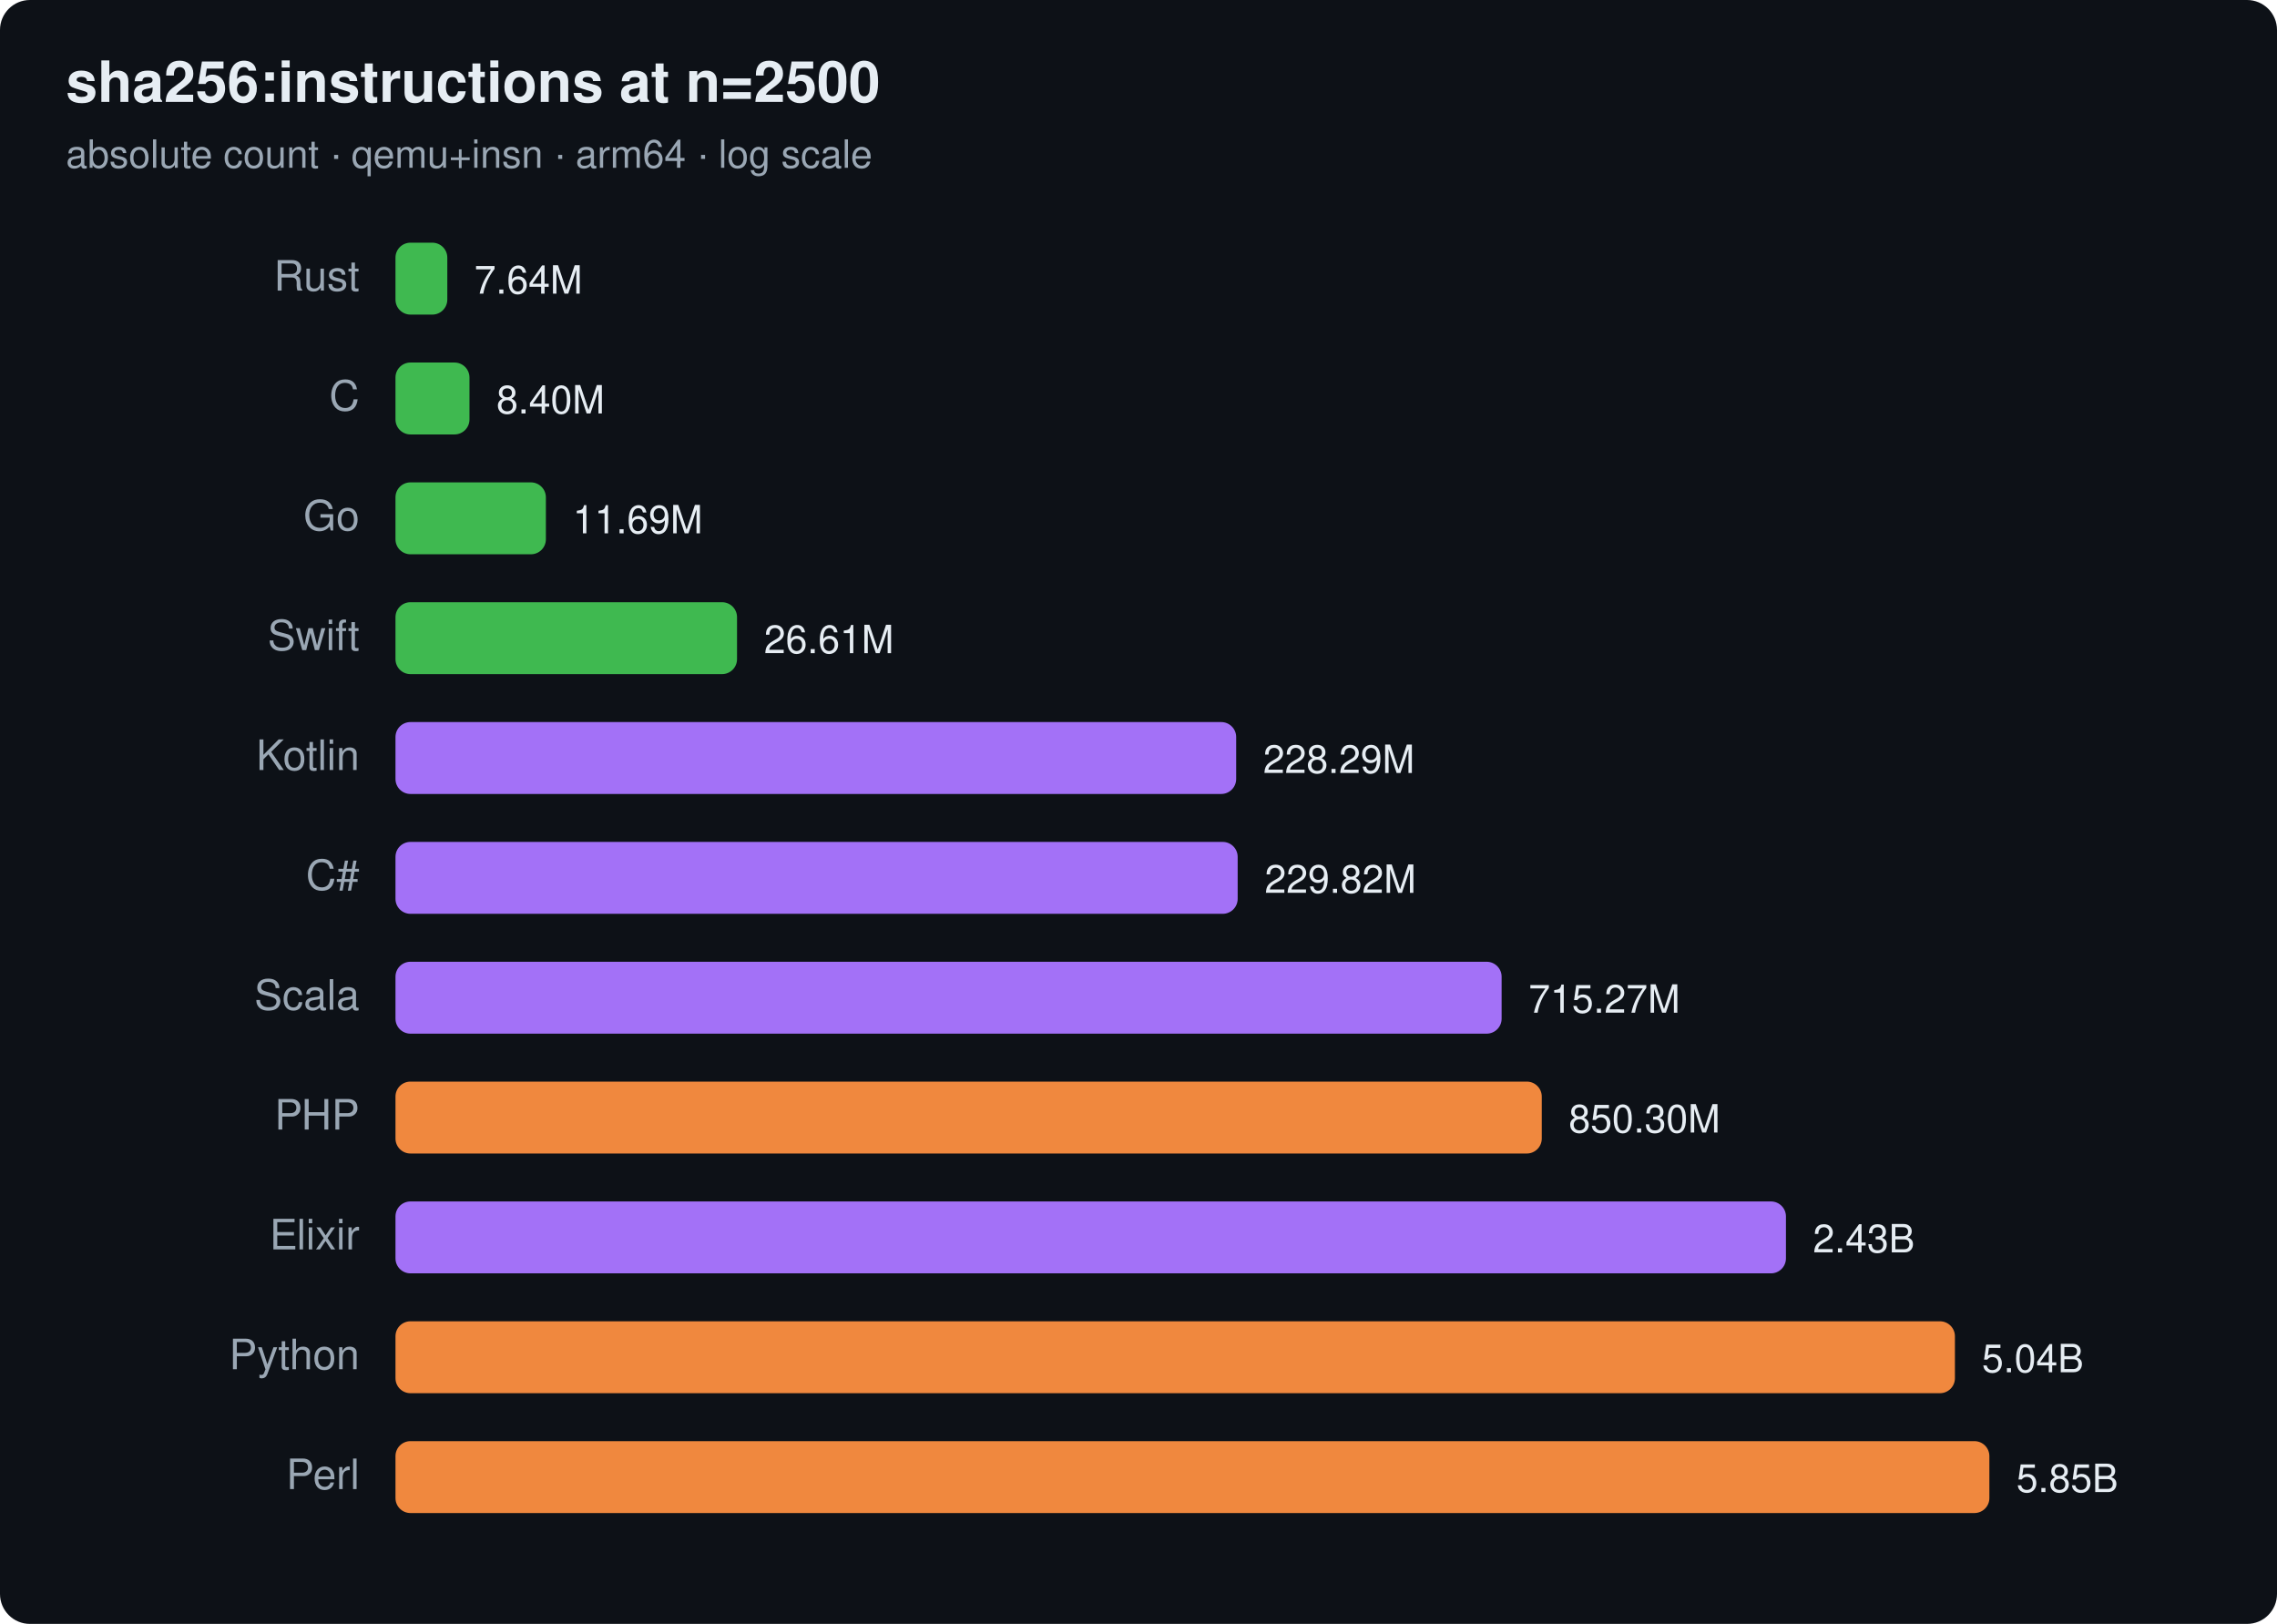
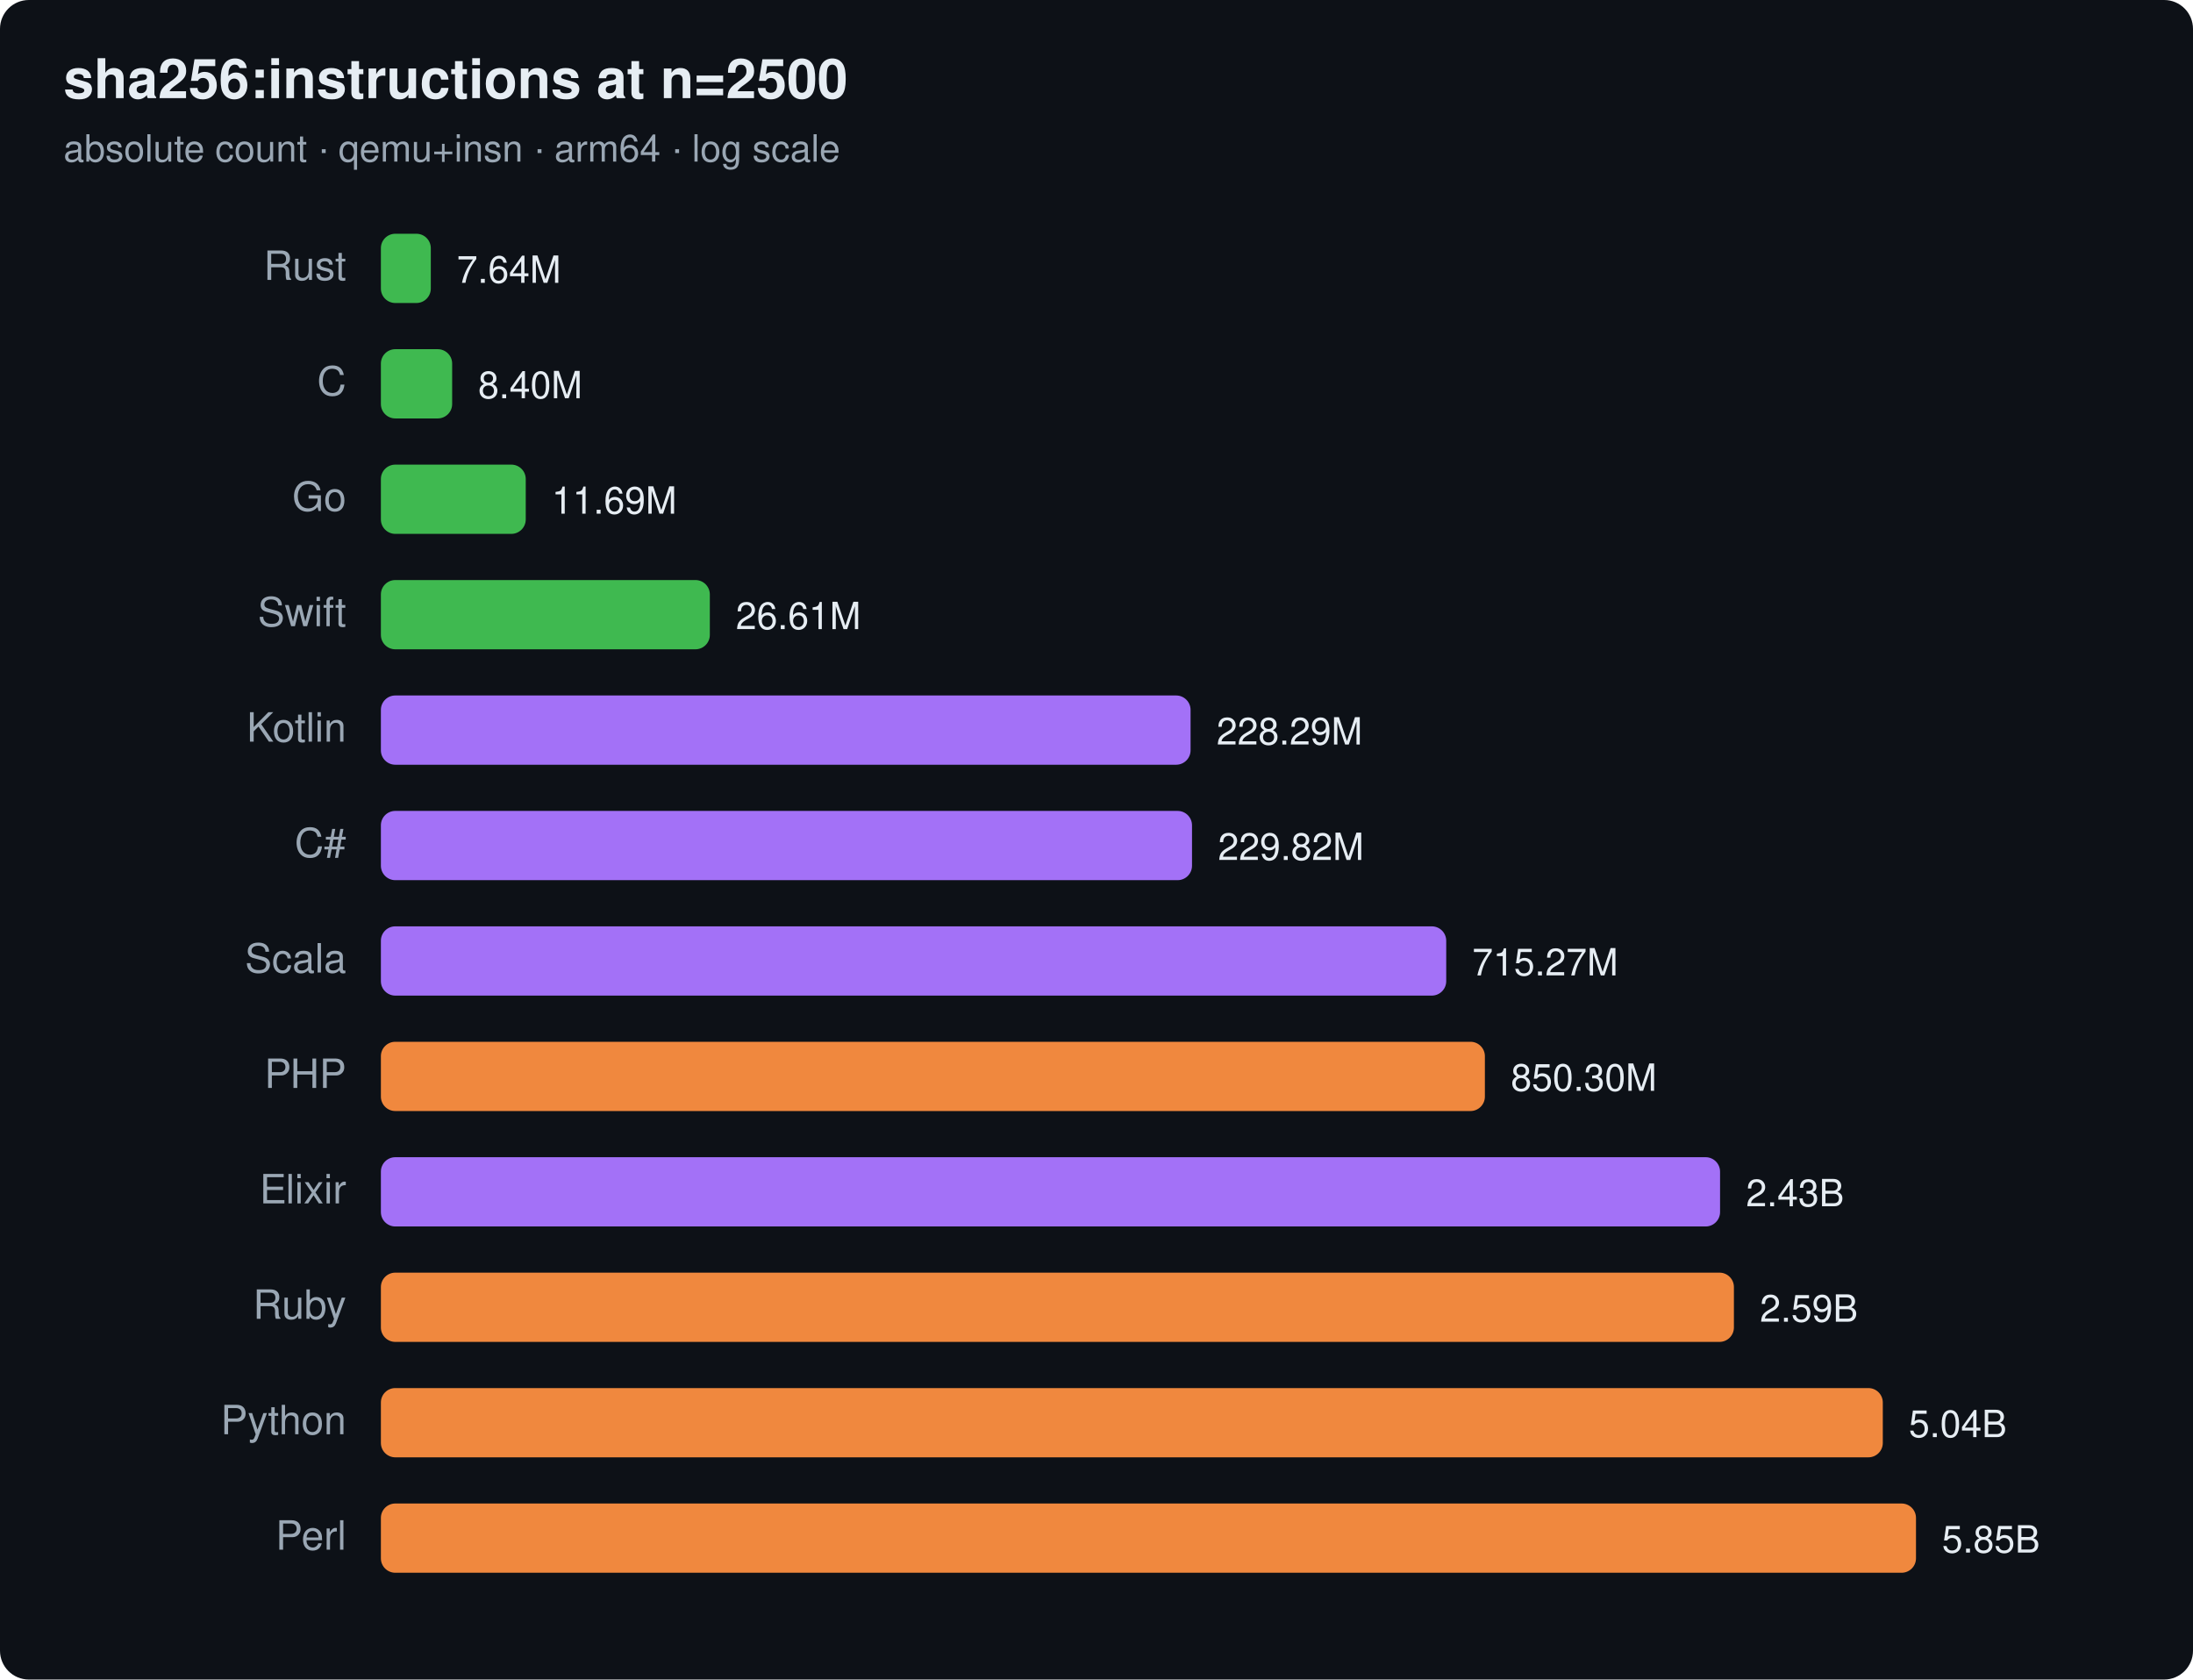
- <svg xmlns="http://www.w3.org/2000/svg" width="760" height="542" viewBox="0 0 760 542" font-family="ui-sans-serif,system-ui,Segoe UI,Helvetica,Arial">
-   <rect width="760" height="542" rx="10" fill="#0d1117" />
+ <svg xmlns="http://www.w3.org/2000/svg" width="760" height="582" viewBox="0 0 760 582" font-family="ui-sans-serif,system-ui,Segoe UI,Helvetica,Arial">
+   <rect width="760" height="582" rx="10" fill="#0d1117" />
  <text x="22" y="34" font-size="19" font-weight="700" fill="#e6edf3">sha256:instructions at n=2500</text>
  <text x="22" y="56" font-size="13" fill="#9aa7b4">absolute count · qemu+insn · arm64 · log scale</text>
  <text x="120" y="97" text-anchor="end" font-size="14" fill="#9aa7b4">Rust</text>
  <rect x="132" y="81" width="17.3" height="24" rx="5" fill="#3fb950" />
  <text x="158.3" y="98" font-size="13" fill="#e6edf3">7.64M</text>
  <text x="120" y="137" text-anchor="end" font-size="14" fill="#9aa7b4">C</text>
  <rect x="132" y="121" width="24.7" height="24" rx="5" fill="#3fb950" />
  <text x="165.7" y="138" font-size="13" fill="#e6edf3">8.40M</text>
  <text x="120" y="177" text-anchor="end" font-size="14" fill="#9aa7b4">Go</text>
  <rect x="132" y="161" width="50.2" height="24" rx="5" fill="#3fb950" />
  <text x="191.2" y="178" font-size="13" fill="#e6edf3">11.69M</text>
  <text x="120" y="217" text-anchor="end" font-size="14" fill="#9aa7b4">Swift</text>
  <rect x="132" y="201" width="114.0" height="24" rx="5" fill="#3fb950" />
  <text x="255.0" y="218" font-size="13" fill="#e6edf3">26.61M</text>
  <text x="120" y="257" text-anchor="end" font-size="14" fill="#9aa7b4">Kotlin</text>
  <rect x="132" y="241" width="280.6" height="24" rx="5" fill="#a371f7" />
  <text x="421.6" y="258" font-size="13" fill="#e6edf3">228.29M</text>
  <text x="120" y="297" text-anchor="end" font-size="14" fill="#9aa7b4">C#</text>
  <rect x="132" y="281" width="281.1" height="24" rx="5" fill="#a371f7" />
  <text x="422.1" y="298" font-size="13" fill="#e6edf3">229.82M</text>
  <text x="120" y="337" text-anchor="end" font-size="14" fill="#9aa7b4">Scala</text>
  <rect x="132" y="321" width="369.2" height="24" rx="5" fill="#a371f7" />
  <text x="510.2" y="338" font-size="13" fill="#e6edf3">715.27M</text>
  <text x="120" y="377" text-anchor="end" font-size="14" fill="#9aa7b4">PHP</text>
  <rect x="132" y="361" width="382.6" height="24" rx="5" fill="#f0883e" />
  <text x="523.6" y="378" font-size="13" fill="#e6edf3">850.30M</text>
  <text x="120" y="417" text-anchor="end" font-size="14" fill="#9aa7b4">Elixir</text>
  <rect x="132" y="401" width="464.1" height="24" rx="5" fill="#a371f7" />
  <text x="605.1" y="418" font-size="13" fill="#e6edf3">2.43B</text>
-   <text x="120" y="457" text-anchor="end" font-size="14" fill="#9aa7b4">Python</text>
-   <rect x="132" y="441" width="520.5" height="24" rx="5" fill="#f0883e" />
-   <text x="661.5" y="458" font-size="13" fill="#e6edf3">5.04B</text>
-   <text x="120" y="497" text-anchor="end" font-size="14" fill="#9aa7b4">Perl</text>
-   <rect x="132" y="481" width="532.0" height="24" rx="5" fill="#f0883e" />
-   <text x="673.0" y="498" font-size="13" fill="#e6edf3">5.85B</text>
+   <text x="120" y="457" text-anchor="end" font-size="14" fill="#9aa7b4">Ruby</text>
+   <rect x="132" y="441" width="468.9" height="24" rx="5" fill="#f0883e" />
+   <text x="609.9" y="458" font-size="13" fill="#e6edf3">2.59B</text>
+   <text x="120" y="497" text-anchor="end" font-size="14" fill="#9aa7b4">Python</text>
+   <rect x="132" y="481" width="520.5" height="24" rx="5" fill="#f0883e" />
+   <text x="661.5" y="498" font-size="13" fill="#e6edf3">5.04B</text>
+   <text x="120" y="537" text-anchor="end" font-size="14" fill="#9aa7b4">Perl</text>
+   <rect x="132" y="521" width="532.0" height="24" rx="5" fill="#f0883e" />
+   <text x="673.0" y="538" font-size="13" fill="#e6edf3">5.85B</text>
</svg>
